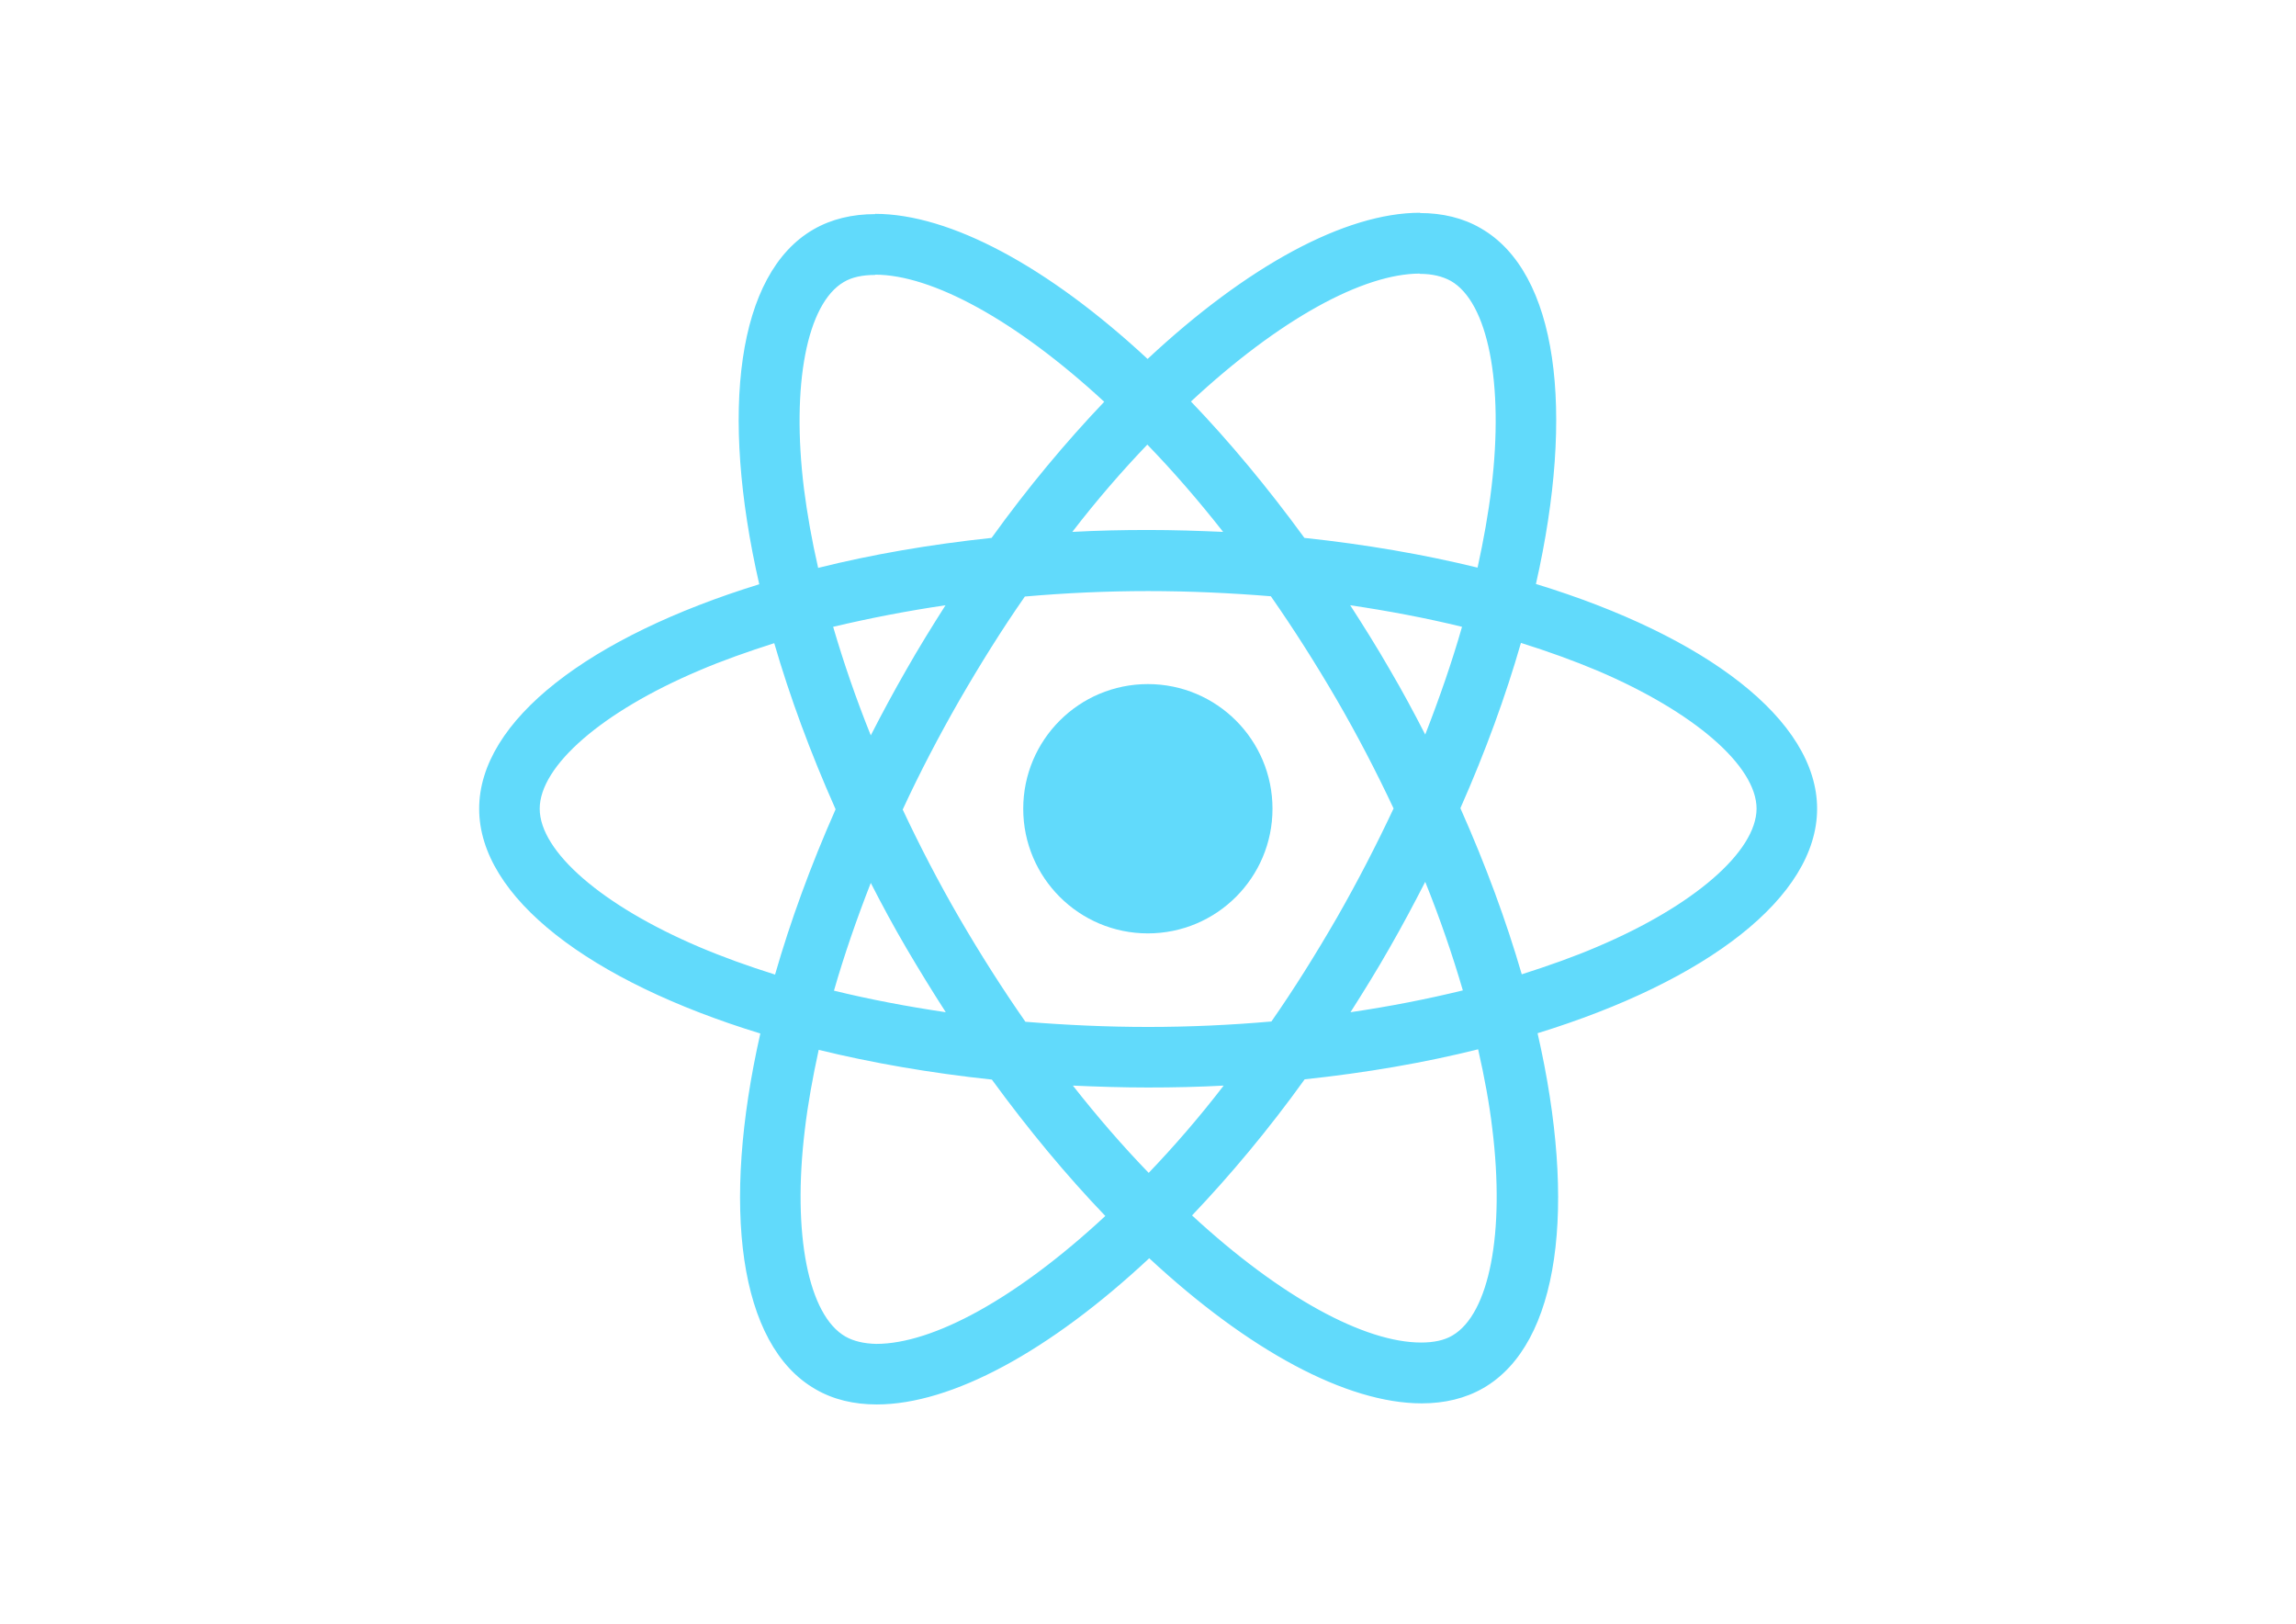
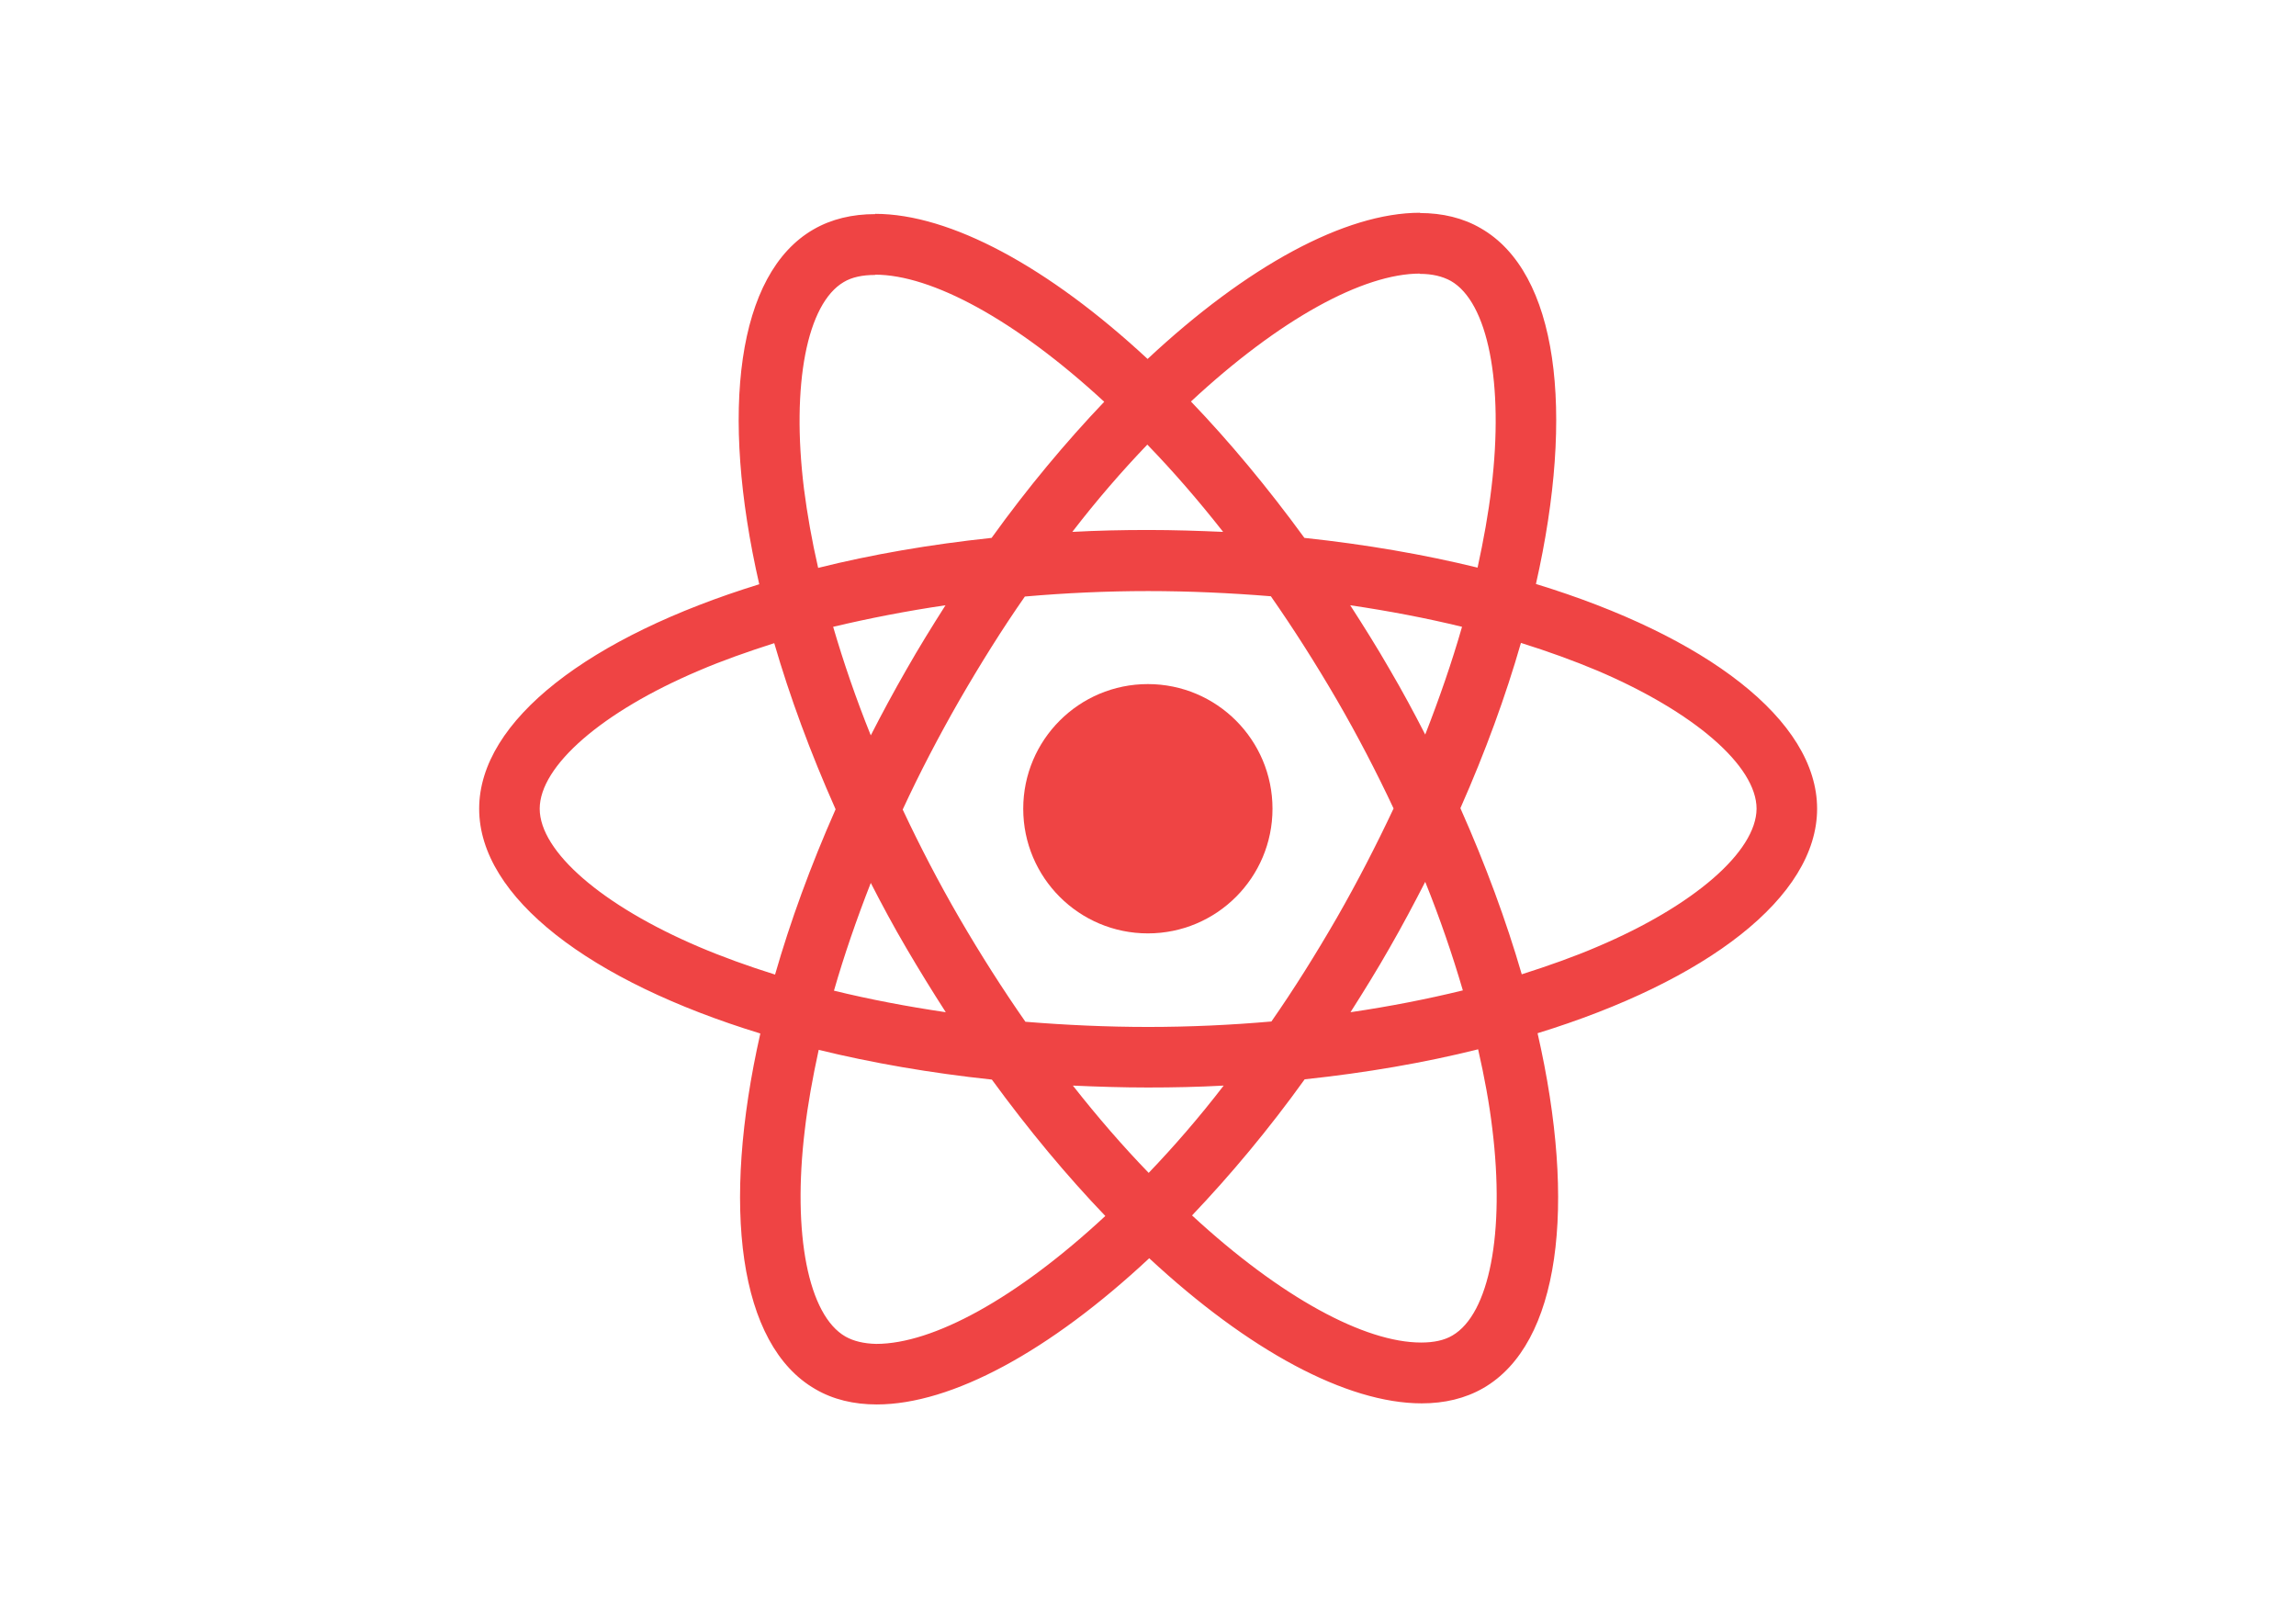
<svg xmlns="http://www.w3.org/2000/svg" viewBox="0 0 841.9 595.3">
-   <g fill="#61DAFB">
+   <g fill="#ef4444">
    <path d="M666.3 296.5c0-32.5-40.7-63.3-103.1-82.4 14.4-63.6 8-114.2-20.2-130.4-6.5-3.8-14.1-5.6-22.4-5.6v22.3c4.6 0 8.3.9 11.4 2.6 13.6 7.8 19.5 37.5 14.9 75.7-1.1 9.4-2.9 19.3-5.1 29.4-19.6-4.8-41-8.5-63.5-10.9-13.5-18.5-27.5-35.3-41.6-50 32.6-30.3 63.2-46.9 84-46.9V78c-27.5 0-63.5 19.6-99.9 53.6-36.4-33.8-72.4-53.2-99.9-53.2v22.3c20.7 0 51.4 16.5 84 46.6-14 14.7-28 31.4-41.3 49.9-22.6 2.4-44 6.1-63.6 11-2.3-10-4-19.7-5.2-29-4.7-38.2 1.1-67.9 14.6-75.8 3-1.8 6.9-2.6 11.5-2.6V78.5c-8.4 0-16 1.8-22.6 5.6-28.1 16.2-34.4 66.7-19.9 130.1-62.2 19.2-102.7 49.9-102.7 82.3 0 32.5 40.7 63.3 103.1 82.4-14.4 63.6-8 114.2 20.2 130.4 6.5 3.8 14.1 5.6 22.5 5.6 27.5 0 63.5-19.6 99.9-53.6 36.4 33.8 72.4 53.2 99.9 53.2 8.4 0 16-1.8 22.6-5.6 28.1-16.2 34.4-66.7 19.9-130.1 62-19.1 102.5-49.9 102.5-82.3zm-130.2-66.7c-3.7 12.9-8.3 26.2-13.5 39.5-4.1-8-8.4-16-13.1-24-4.6-8-9.5-15.8-14.4-23.4 14.2 2.1 27.9 4.7 41 7.9zm-45.8 106.5c-7.8 13.5-15.8 26.3-24.1 38.2-14.9 1.3-30 2-45.2 2-15.1 0-30.2-.7-45-1.9-8.3-11.9-16.4-24.6-24.2-38-7.6-13.1-14.5-26.4-20.8-39.8 6.2-13.4 13.2-26.8 20.7-39.9 7.8-13.5 15.8-26.3 24.1-38.2 14.9-1.3 30-2 45.2-2 15.1 0 30.2.7 45 1.9 8.3 11.9 16.4 24.6 24.2 38 7.6 13.1 14.5 26.4 20.8 39.8-6.3 13.4-13.2 26.8-20.7 39.9zm32.3-13c5.4 13.4 10 26.8 13.8 39.8-13.1 3.2-26.9 5.9-41.2 8 4.9-7.7 9.8-15.6 14.4-23.7 4.6-8 8.9-16.1 13-24.1zM421.2 430c-9.3-9.6-18.6-20.3-27.8-32 9 .4 18.2.7 27.5.7 9.4 0 18.7-.2 27.8-.7-9 11.7-18.3 22.4-27.5 32zm-74.4-58.9c-14.2-2.1-27.9-4.7-41-7.9 3.7-12.9 8.3-26.2 13.5-39.5 4.1 8 8.4 16 13.1 24 4.7 8 9.5 15.8 14.4 23.4zM420.7 163c9.3 9.6 18.6 20.3 27.8 32-9-.4-18.2-.7-27.5-.7-9.4 0-18.7.2-27.8.7 9-11.7 18.3-22.4 27.5-32zm-74 58.9c-4.9 7.7-9.8 15.6-14.4 23.7-4.6 8-8.9 16-13 24-5.4-13.4-10-26.8-13.8-39.8 13.1-3.1 26.9-5.8 41.2-7.9zm-90.5 125.2c-35.4-15.1-58.3-34.9-58.3-50.6 0-15.7 22.9-35.6 58.3-50.6 8.6-3.7 18-7 27.7-10.1 5.7 19.6 13.2 40 22.5 60.9-9.2 20.8-16.6 41.1-22.2 60.6-9.9-3.1-19.3-6.5-28-10.2zM310 490c-13.6-7.8-19.5-37.5-14.9-75.7 1.1-9.4 2.9-19.3 5.1-29.4 19.6 4.8 41 8.5 63.5 10.9 13.5 18.5 27.5 35.3 41.6 50-32.6 30.3-63.2 46.9-84 46.9-4.5-.1-8.3-1-11.3-2.7zm237.2-76.2c4.7 38.2-1.1 67.9-14.6 75.8-3 1.8-6.9 2.6-11.5 2.6-20.7 0-51.4-16.5-84-46.6 14-14.7 28-31.4 41.3-49.9 22.6-2.4 44-6.1 63.6-11 2.3 10.1 4.1 19.8 5.2 29.1zm38.5-66.7c-8.6 3.7-18 7-27.7 10.1-5.7-19.6-13.2-40-22.5-60.9 9.2-20.8 16.6-41.1 22.2-60.6 9.9 3.1 19.3 6.5 28.1 10.2 35.4 15.1 58.3 34.9 58.3 50.6-.1 15.7-23 35.6-58.4 50.6zM320.8 78.4z" />
-     <circle cx="420.9" cy="296.5" r="45.7" />
+     <circle cx="420.9" cy="296.5" r="45.7" fill="#ef4444" />
    <path d="M520.5 78.1z" />
  </g>
</svg>
